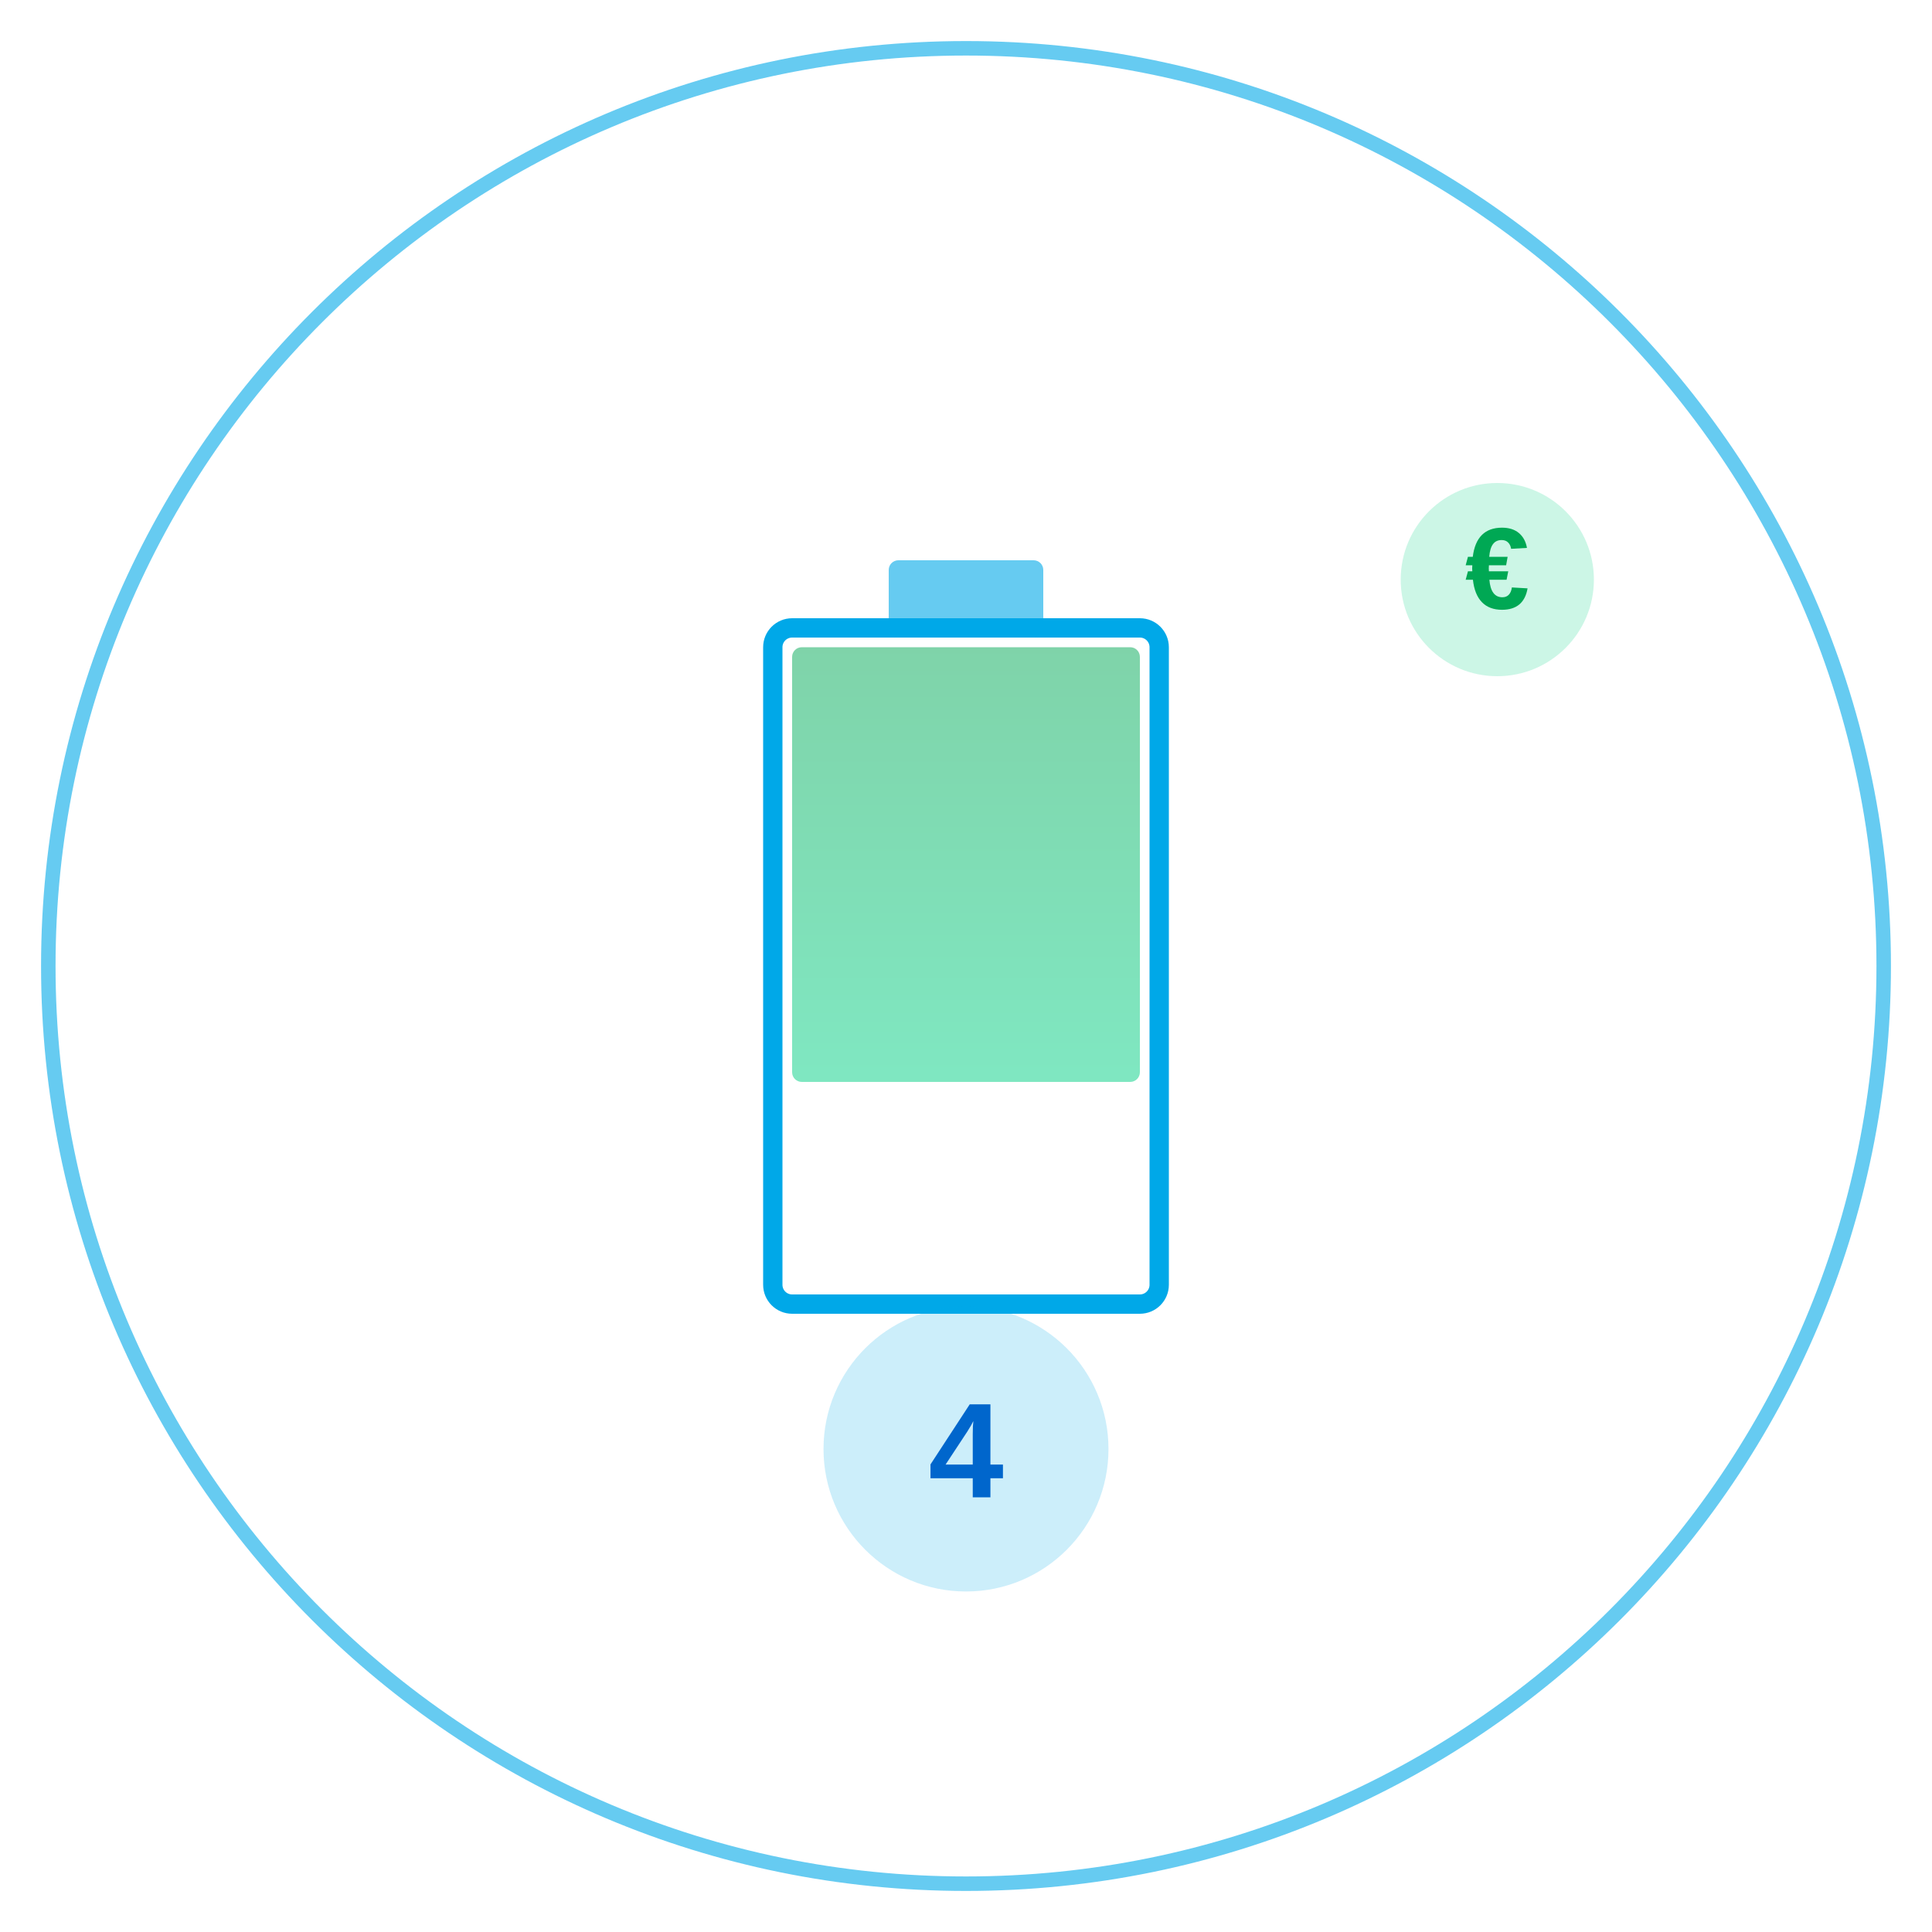
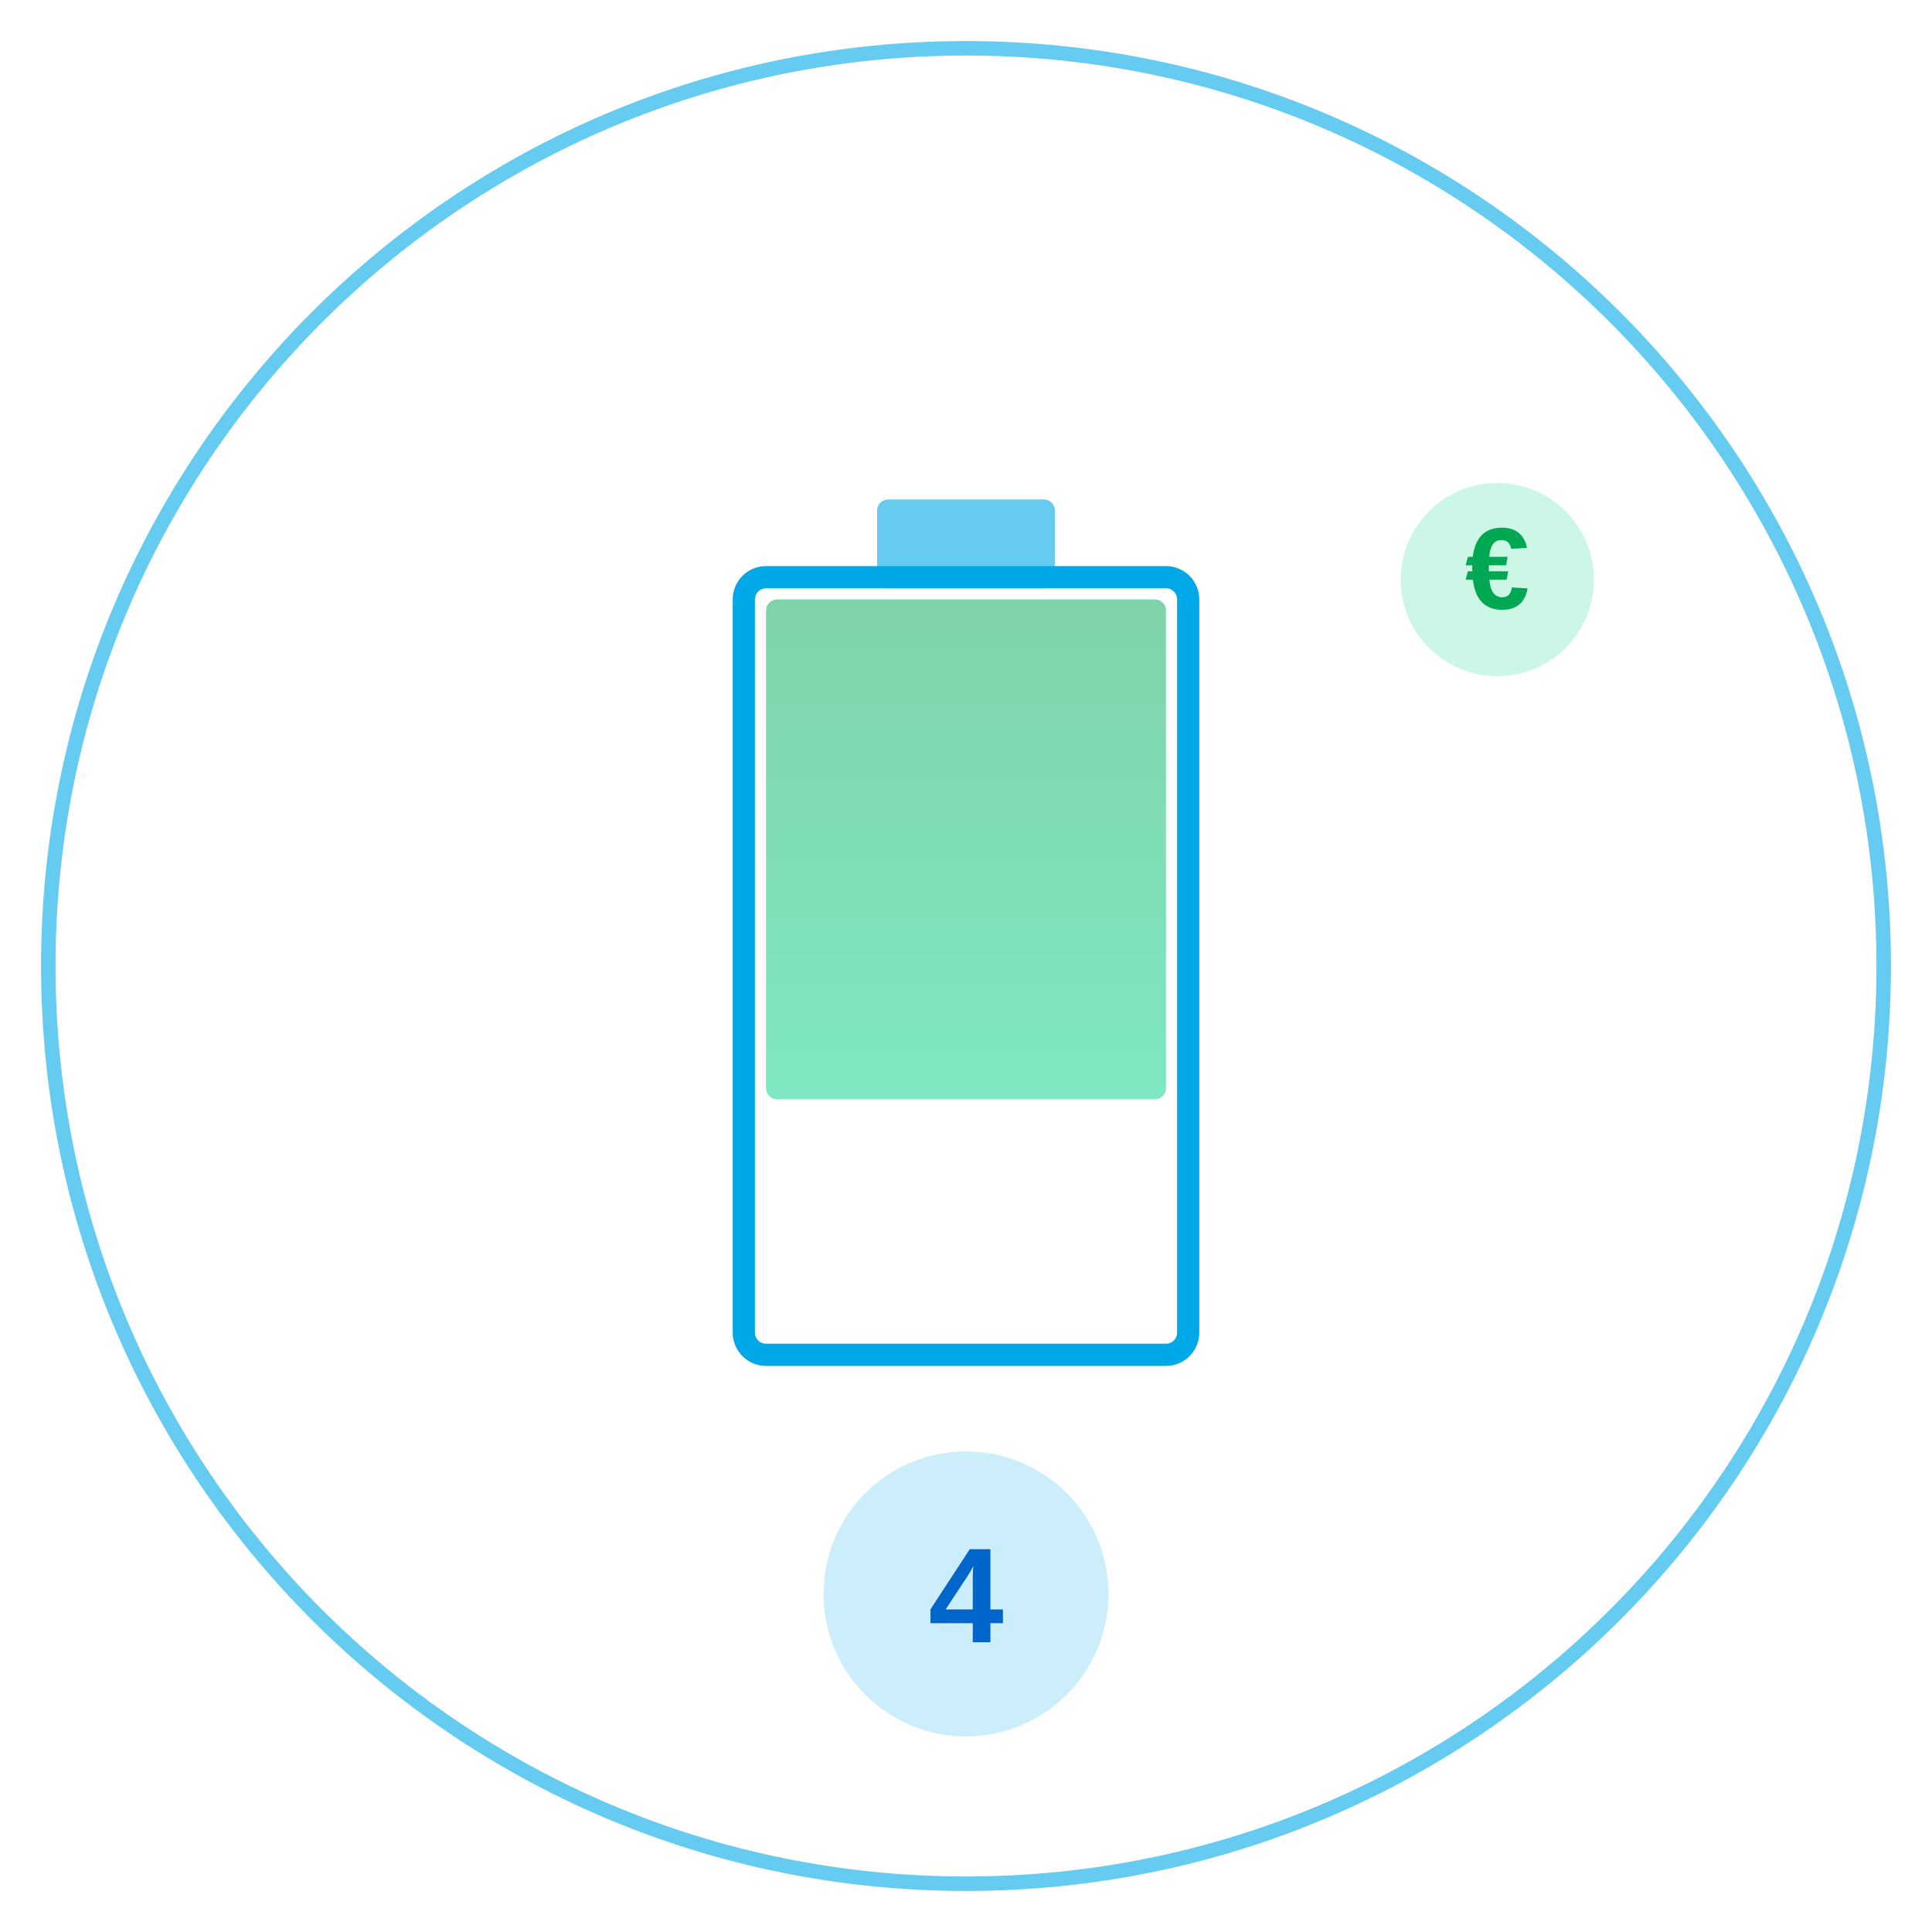
<svg xmlns="http://www.w3.org/2000/svg" viewBox="0 0 200 200">
  <defs>
    <linearGradient id="bat4" x1="0%" y1="100%" x2="0%" y2="0%">
      <stop offset="0%" style="stop-color:#00D084;stop-opacity:1" />
      <stop offset="100%" style="stop-color:#00A854;stop-opacity:1" />
    </linearGradient>
  </defs>
  <circle cx="100" cy="100" r="95" fill="none" stroke="#00A8E8" stroke-width="1.5" opacity="0.6" />
-   <g transform="translate(100, 100)">
+   <g transform="translate(100, 100) scale(1.15)">
    <rect x="-20" y="-35" width="40" height="70" rx="2" fill="none" stroke="#00A8E8" stroke-width="2" />
    <rect x="-8" y="-42" width="16" height="8" rx="1" fill="#00A8E8" opacity="0.6" />
    <rect x="-18" y="-33" width="36" height="45" rx="1" fill="url(#bat4)" opacity="0.5" />
  </g>
-   <g transform="translate(100, 150)">
+   <g transform="translate(100, 165)">
    <circle cx="0" cy="0" r="14" fill="#00A8E8" opacity="0.2" stroke="#00A8E8" stroke-width="1.5" />
    <text x="0" y="5" font-size="14" font-weight="bold" fill="#0066CC" text-anchor="middle" font-family="Arial, sans-serif">4</text>
  </g>
  <g transform="translate(155, 60)">
    <circle cx="0" cy="0" r="10" fill="#00D084" opacity="0.2" />
    <text x="0" y="3" font-size="12" font-weight="bold" fill="#00A854" text-anchor="middle" font-family="Arial, sans-serif">€</text>
  </g>
</svg>
